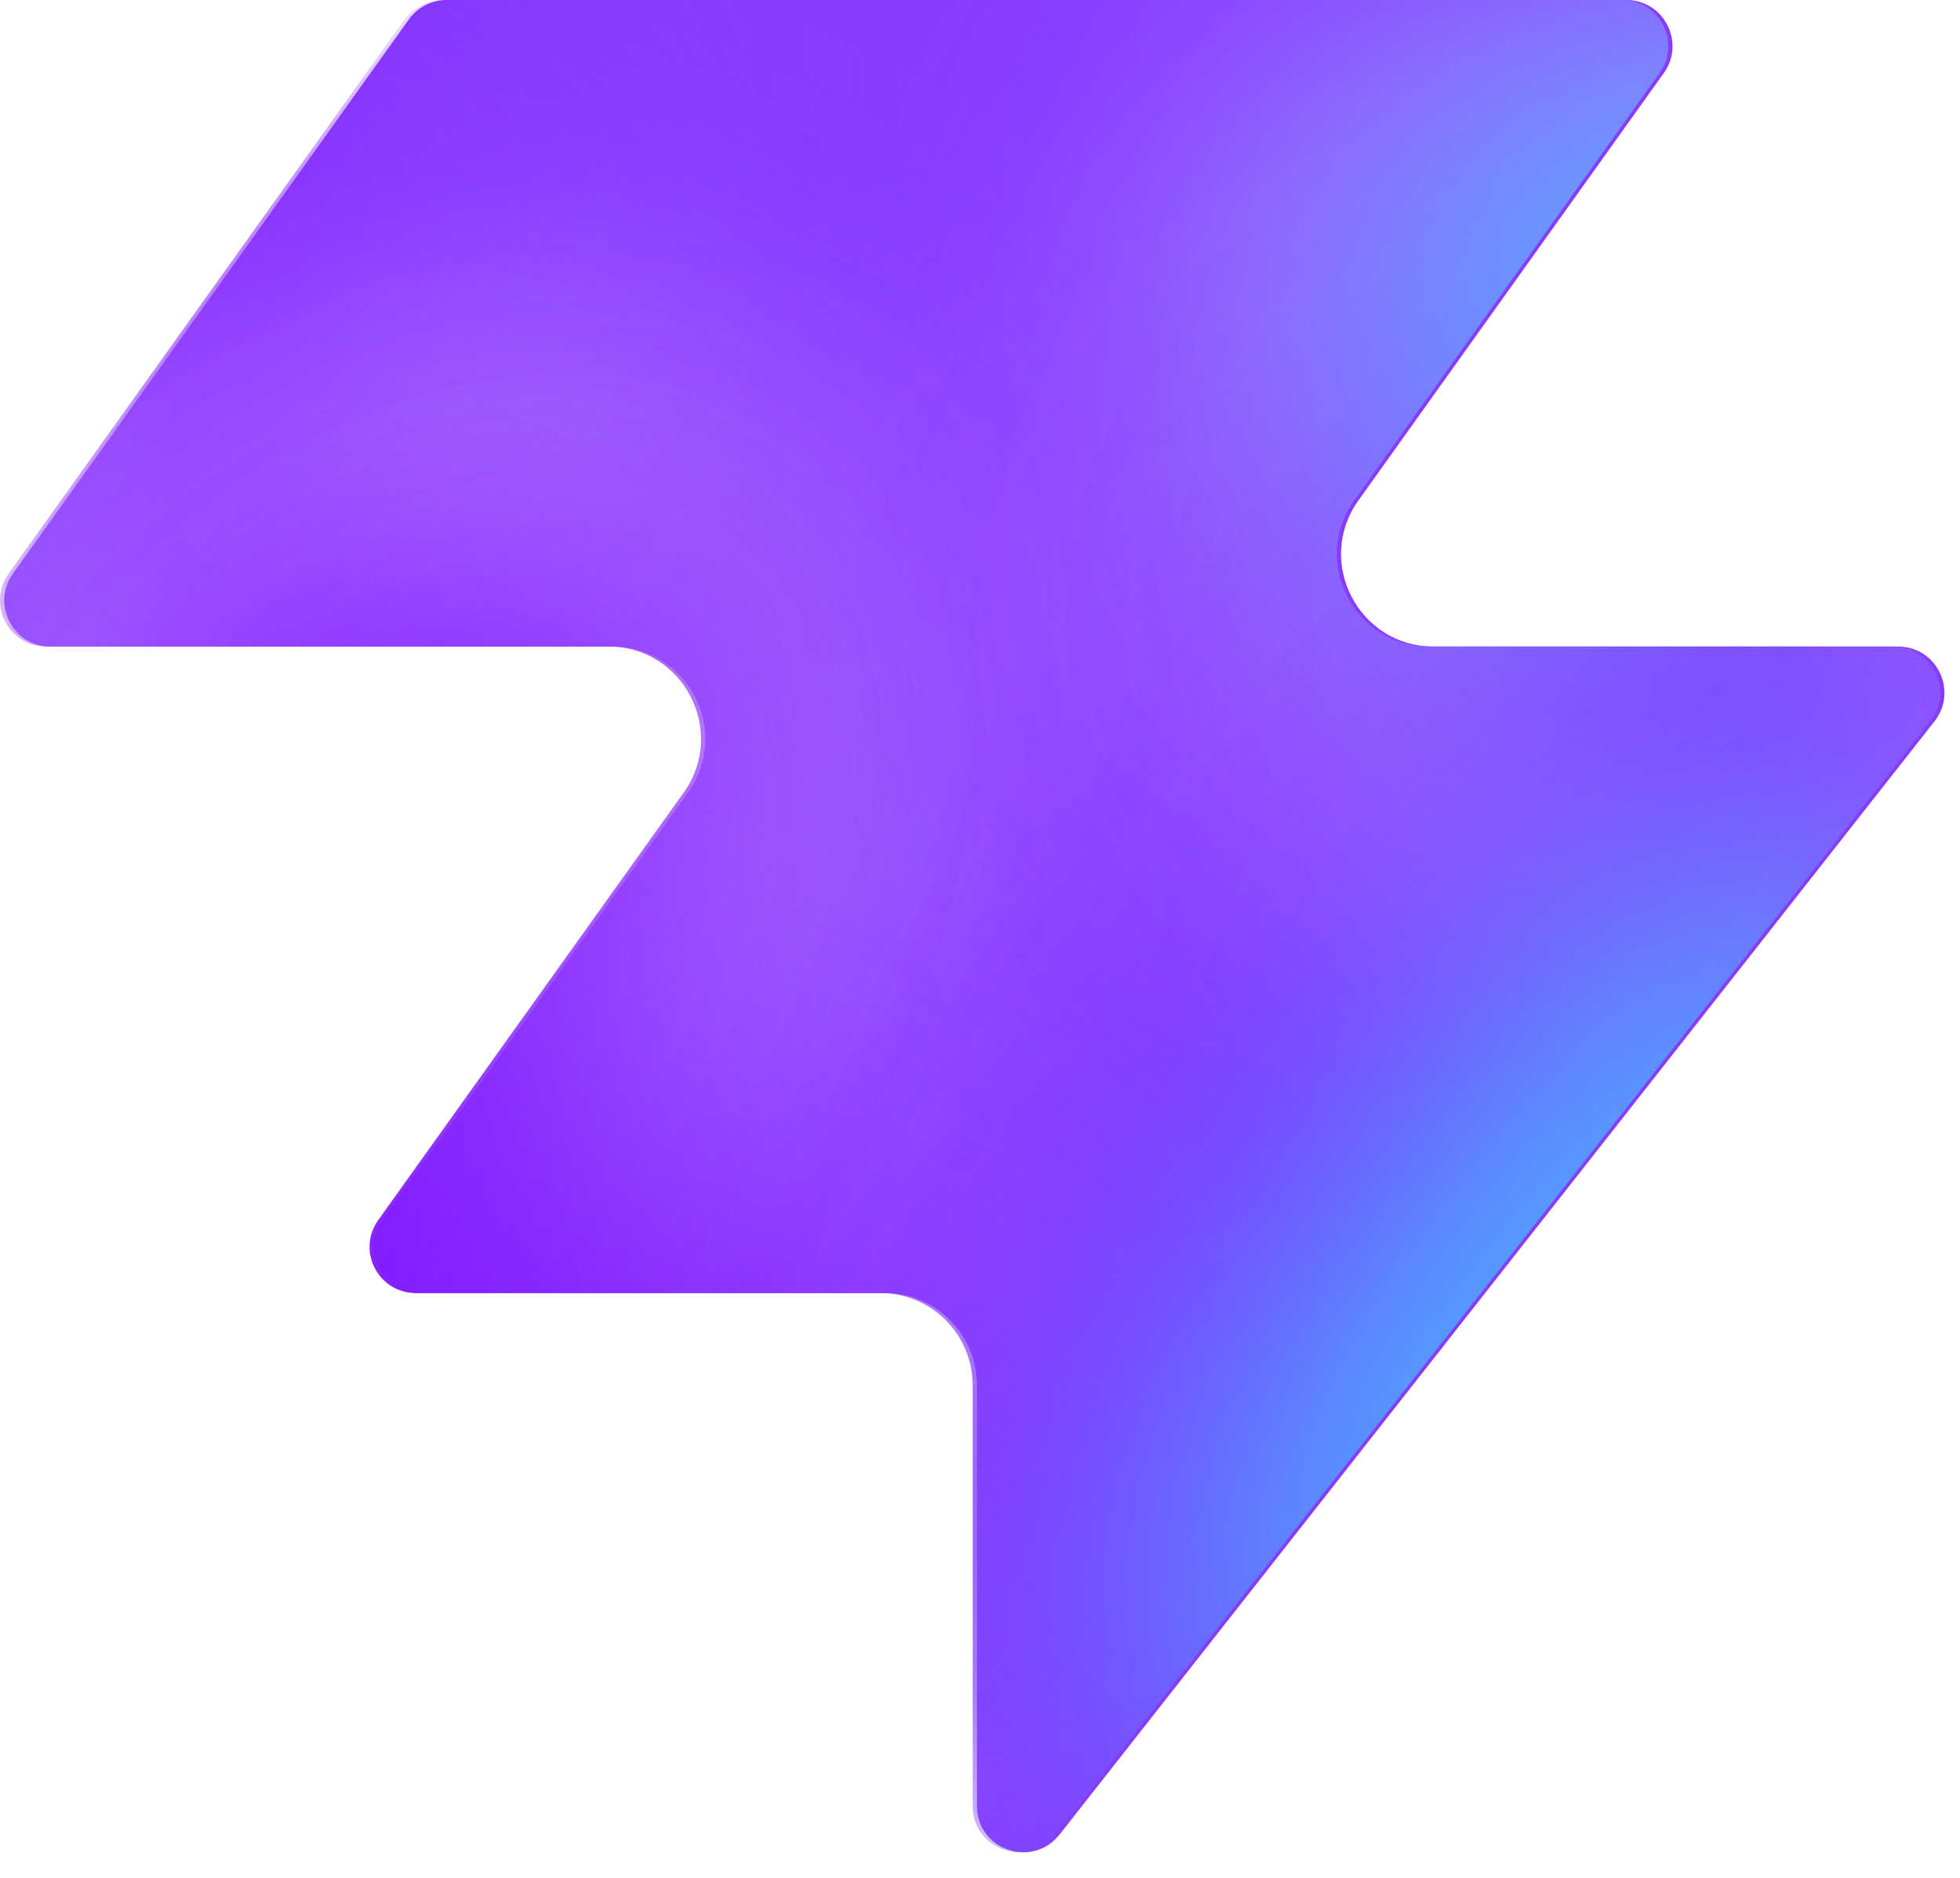
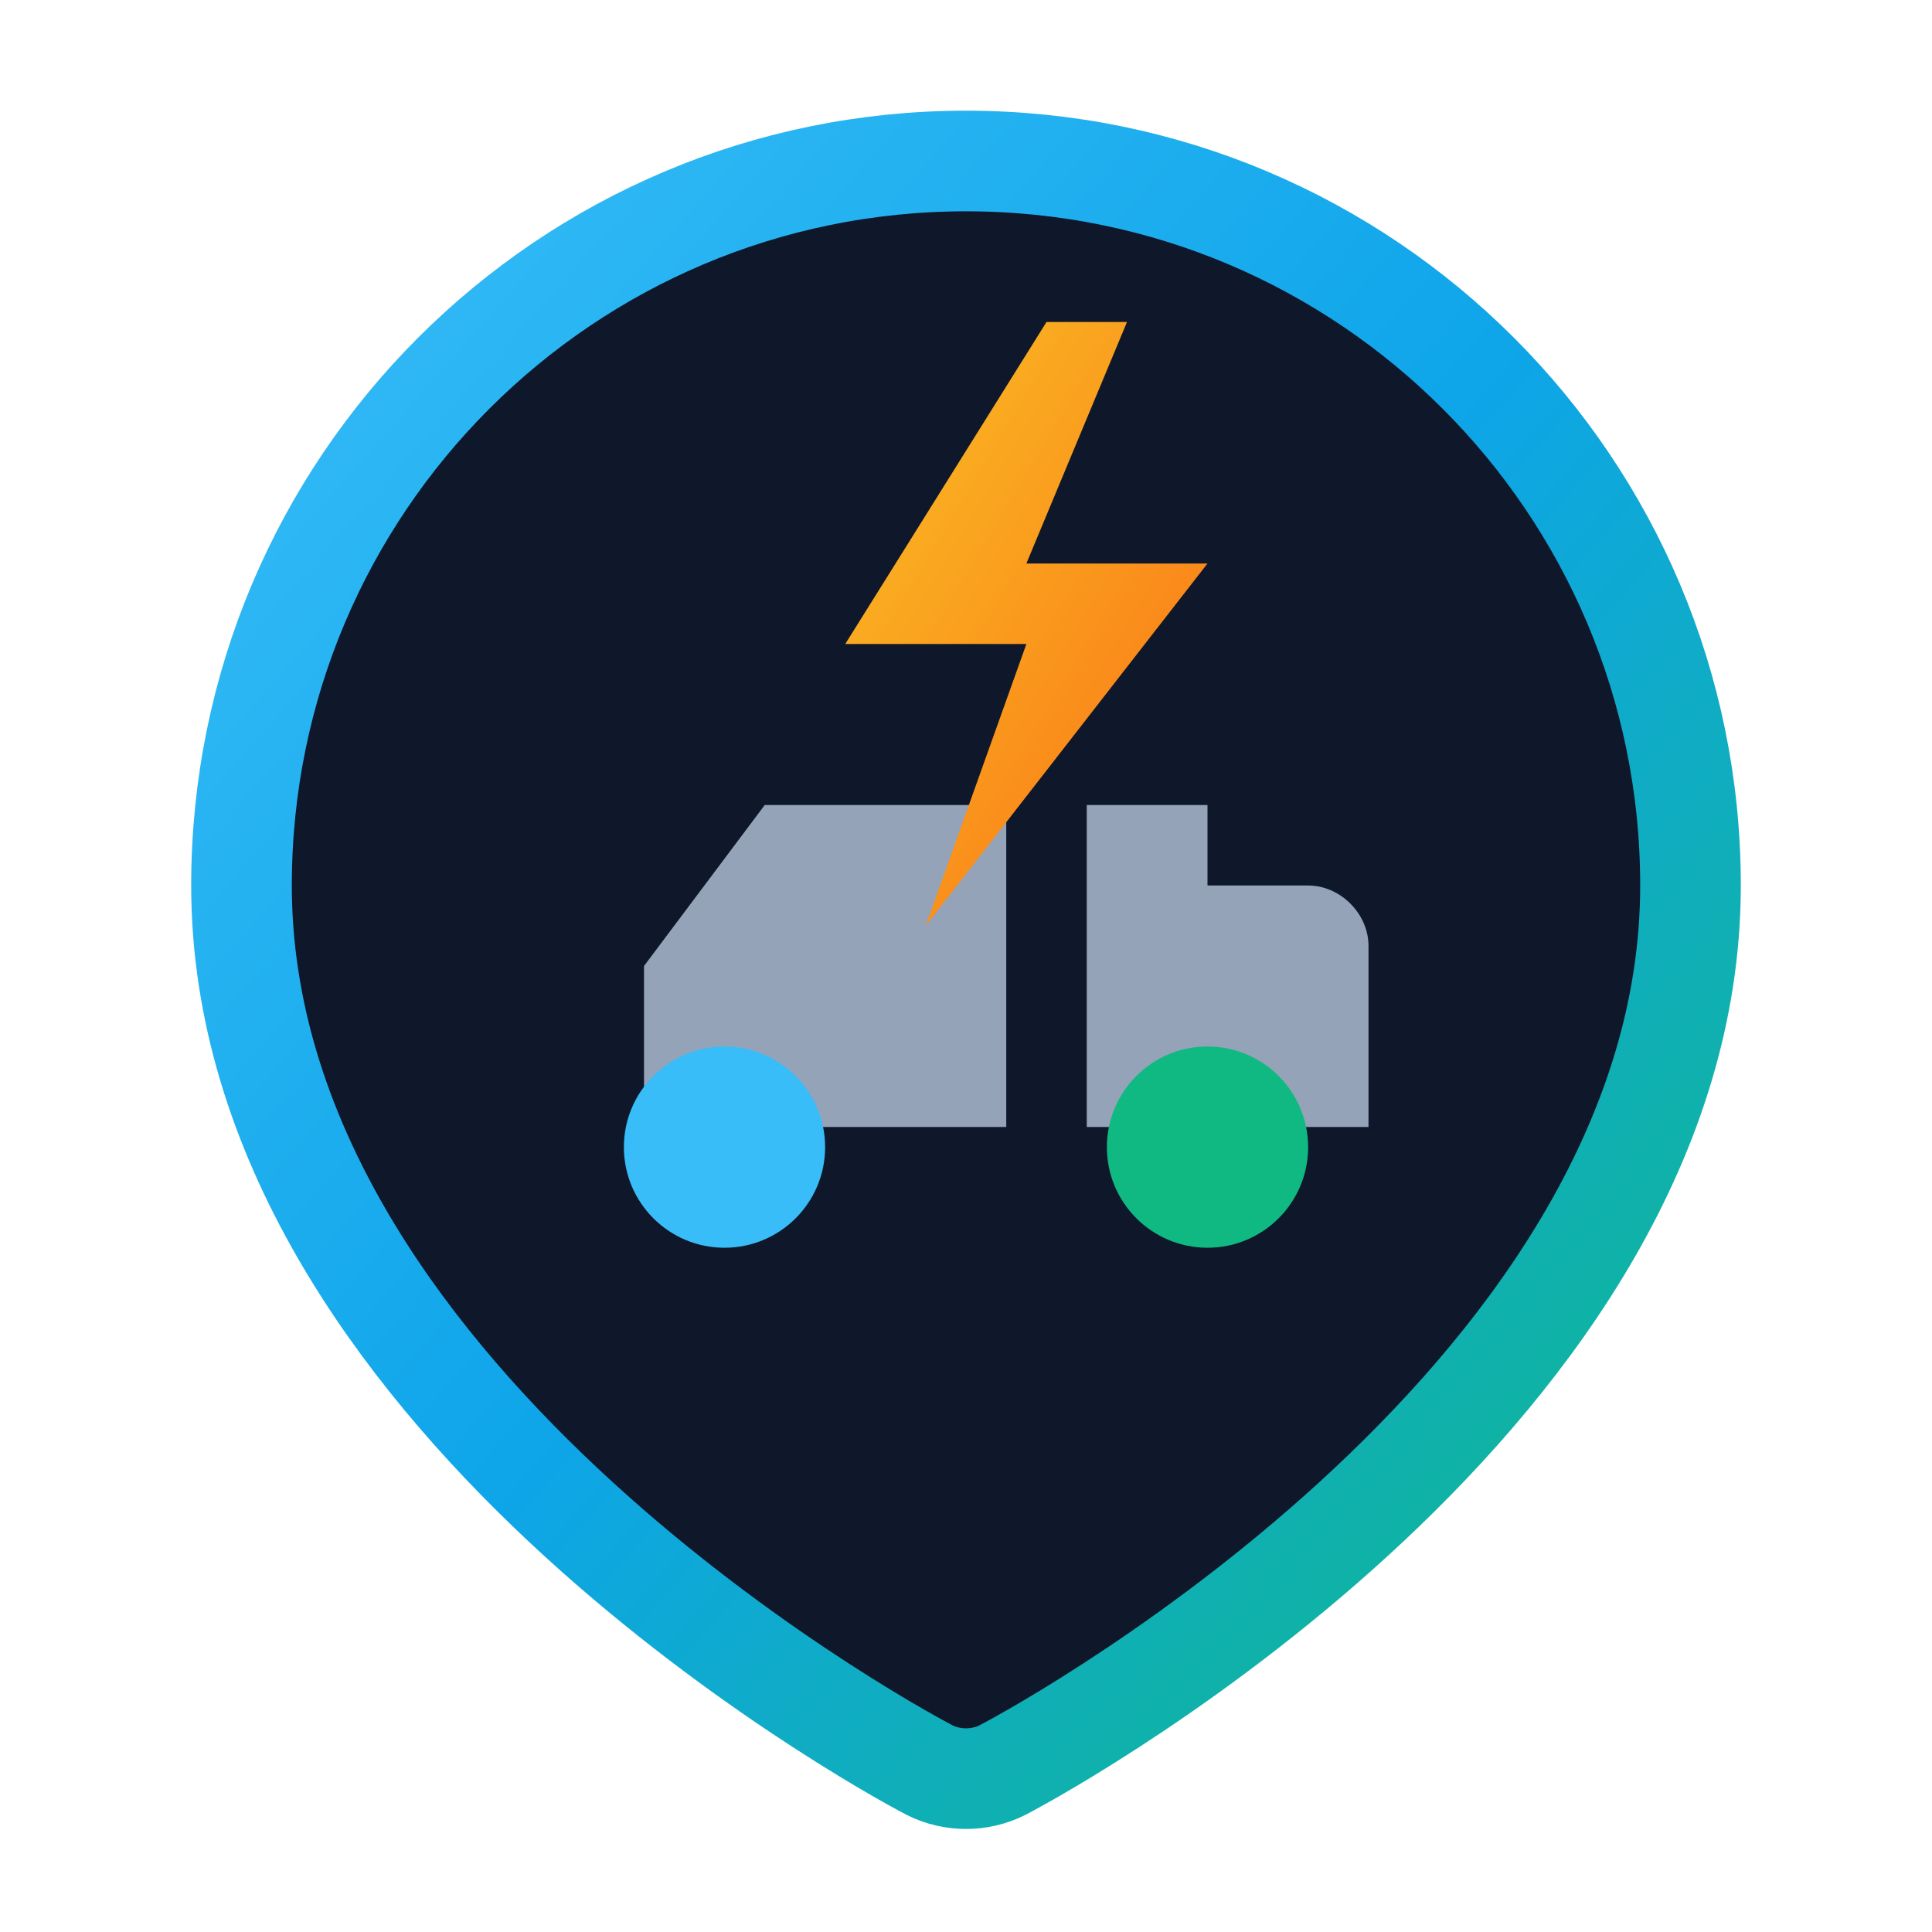
- <svg xmlns="http://www.w3.org/2000/svg" width="48" height="46" fill="none" viewBox="0 0 48 46">
-   <path fill="#863bff" d="M25.946 44.938c-.664.845-2.021.375-2.021-.698V33.937a2.26 2.26 0 0 0-2.262-2.262H10.287c-.92 0-1.456-1.04-.92-1.788l7.48-10.471c1.07-1.497 0-3.578-1.842-3.578H1.237c-.92 0-1.456-1.04-.92-1.788L10.013.474c.214-.297.556-.474.92-.474h28.894c.92 0 1.456 1.04.92 1.788l-7.48 10.471c-1.07 1.498 0 3.579 1.842 3.579h11.377c.943 0 1.473 1.088.89 1.83L25.947 44.94z" style="fill:#863bff;fill:color(display-p3 .525 .23 1);fill-opacity:1" />
-   <mask id="a" width="48" height="46" x="0" y="0" maskUnits="userSpaceOnUse" style="mask-type:alpha">
-     <path fill="#000" d="M25.842 44.938c-.664.844-2.021.375-2.021-.698V33.937a2.26 2.26 0 0 0-2.262-2.262H10.183c-.92 0-1.456-1.04-.92-1.788l7.48-10.471c1.07-1.498 0-3.579-1.842-3.579H1.133c-.92 0-1.456-1.04-.92-1.787L9.91.473c.214-.297.556-.474.92-.474h28.894c.92 0 1.456 1.04.92 1.788l-7.48 10.471c-1.07 1.498 0 3.578 1.842 3.578h11.377c.943 0 1.473 1.088.89 1.832L25.843 44.94z" style="fill:#000;fill-opacity:1" />
-   </mask>
-   <g mask="url(#a)">
-     <g filter="url(#b)">
-       <ellipse cx="5.508" cy="14.704" fill="#ede6ff" rx="5.508" ry="14.704" style="fill:#ede6ff;fill:color(display-p3 .927 .903 1);fill-opacity:1" transform="matrix(.00324 1 1 -.00324 -4.47 31.516)" />
-     </g>
-     <g filter="url(#c)">
-       <ellipse cx="10.399" cy="29.851" fill="#ede6ff" rx="10.399" ry="29.851" style="fill:#ede6ff;fill:color(display-p3 .927 .903 1);fill-opacity:1" transform="matrix(.00324 1 1 -.00324 -39.328 7.883)" />
-     </g>
-     <g filter="url(#d)">
-       <ellipse cx="5.508" cy="30.487" fill="#7e14ff" rx="5.508" ry="30.487" style="fill:#7e14ff;fill:color(display-p3 .492 .077 1);fill-opacity:1" transform="rotate(89.814 -25.913 -14.639)scale(1 -1)" />
-     </g>
-     <g filter="url(#e)">
-       <ellipse cx="5.508" cy="30.599" fill="#7e14ff" rx="5.508" ry="30.599" style="fill:#7e14ff;fill:color(display-p3 .492 .077 1);fill-opacity:1" transform="rotate(89.814 -32.644 -3.334)scale(1 -1)" />
-     </g>
-     <g filter="url(#f)">
-       <ellipse cx="5.508" cy="30.599" fill="#7e14ff" rx="5.508" ry="30.599" style="fill:#7e14ff;fill:color(display-p3 .492 .077 1);fill-opacity:1" transform="matrix(.00324 1 1 -.00324 -34.34 30.47)" />
-     </g>
-     <g filter="url(#g)">
-       <ellipse cx="14.072" cy="22.078" fill="#ede6ff" rx="14.072" ry="22.078" style="fill:#ede6ff;fill:color(display-p3 .927 .903 1);fill-opacity:1" transform="rotate(93.35 24.506 48.493)scale(-1 1)" />
-     </g>
-     <g filter="url(#h)">
-       <ellipse cx="3.47" cy="21.501" fill="#7e14ff" rx="3.47" ry="21.501" style="fill:#7e14ff;fill:color(display-p3 .492 .077 1);fill-opacity:1" transform="rotate(89.009 28.708 47.59)scale(-1 1)" />
-     </g>
-     <g filter="url(#i)">
-       <ellipse cx="3.47" cy="21.501" fill="#7e14ff" rx="3.47" ry="21.501" style="fill:#7e14ff;fill:color(display-p3 .492 .077 1);fill-opacity:1" transform="rotate(89.009 28.708 47.59)scale(-1 1)" />
-     </g>
-     <g filter="url(#j)">
-       <ellipse cx=".387" cy="8.972" fill="#7e14ff" rx="4.407" ry="29.108" style="fill:#7e14ff;fill:color(display-p3 .492 .077 1);fill-opacity:1" transform="rotate(39.51 .387 8.972)" />
-     </g>
-     <g filter="url(#k)">
-       <ellipse cx="47.523" cy="-6.092" fill="#7e14ff" rx="4.407" ry="29.108" style="fill:#7e14ff;fill:color(display-p3 .492 .077 1);fill-opacity:1" transform="rotate(37.892 47.523 -6.092)" />
-     </g>
-     <g filter="url(#l)">
-       <ellipse cx="41.412" cy="6.333" fill="#47bfff" rx="5.971" ry="9.665" style="fill:#47bfff;fill:color(display-p3 .28 .748 1);fill-opacity:1" transform="rotate(37.892 41.412 6.333)" />
-     </g>
-     <g filter="url(#m)">
-       <ellipse cx="-1.879" cy="38.332" fill="#7e14ff" rx="4.407" ry="29.108" style="fill:#7e14ff;fill:color(display-p3 .492 .077 1);fill-opacity:1" transform="rotate(37.892 -1.88 38.332)" />
-     </g>
-     <g filter="url(#n)">
-       <ellipse cx="-1.879" cy="38.332" fill="#7e14ff" rx="4.407" ry="29.108" style="fill:#7e14ff;fill:color(display-p3 .492 .077 1);fill-opacity:1" transform="rotate(37.892 -1.88 38.332)" />
-     </g>
-     <g filter="url(#o)">
-       <ellipse cx="35.651" cy="29.907" fill="#7e14ff" rx="4.407" ry="29.108" style="fill:#7e14ff;fill:color(display-p3 .492 .077 1);fill-opacity:1" transform="rotate(37.892 35.651 29.907)" />
-     </g>
-     <g filter="url(#p)">
-       <ellipse cx="38.418" cy="32.4" fill="#47bfff" rx="5.971" ry="15.297" style="fill:#47bfff;fill:color(display-p3 .28 .748 1);fill-opacity:1" transform="rotate(37.892 38.418 32.4)" />
-     </g>
-   </g>
+ <svg xmlns="http://www.w3.org/2000/svg" viewBox="0 0 48 48" width="48" height="48" fill="none">
  <defs>
-     <filter id="b" width="60.045" height="41.654" x="-19.77" y="16.149" color-interpolation-filters="sRGB" filterUnits="userSpaceOnUse">
-       <feFlood flood-opacity="0" result="BackgroundImageFix" />
-       <feBlend in="SourceGraphic" in2="BackgroundImageFix" result="shape" />
-       <feGaussianBlur result="effect1_foregroundBlur_2002_17158" stdDeviation="7.659" />
-     </filter>
-     <filter id="c" width="90.34" height="51.437" x="-54.613" y="-7.533" color-interpolation-filters="sRGB" filterUnits="userSpaceOnUse">
-       <feFlood flood-opacity="0" result="BackgroundImageFix" />
-       <feBlend in="SourceGraphic" in2="BackgroundImageFix" result="shape" />
-       <feGaussianBlur result="effect1_foregroundBlur_2002_17158" stdDeviation="7.659" />
-     </filter>
-     <filter id="d" width="79.355" height="29.4" x="-49.64" y="2.03" color-interpolation-filters="sRGB" filterUnits="userSpaceOnUse">
-       <feFlood flood-opacity="0" result="BackgroundImageFix" />
-       <feBlend in="SourceGraphic" in2="BackgroundImageFix" result="shape" />
-       <feGaussianBlur result="effect1_foregroundBlur_2002_17158" stdDeviation="4.596" />
-     </filter>
-     <filter id="e" width="79.579" height="29.4" x="-45.045" y="20.029" color-interpolation-filters="sRGB" filterUnits="userSpaceOnUse">
-       <feFlood flood-opacity="0" result="BackgroundImageFix" />
-       <feBlend in="SourceGraphic" in2="BackgroundImageFix" result="shape" />
-       <feGaussianBlur result="effect1_foregroundBlur_2002_17158" stdDeviation="4.596" />
-     </filter>
-     <filter id="f" width="79.579" height="29.4" x="-43.513" y="21.178" color-interpolation-filters="sRGB" filterUnits="userSpaceOnUse">
-       <feFlood flood-opacity="0" result="BackgroundImageFix" />
-       <feBlend in="SourceGraphic" in2="BackgroundImageFix" result="shape" />
-       <feGaussianBlur result="effect1_foregroundBlur_2002_17158" stdDeviation="4.596" />
-     </filter>
-     <filter id="g" width="74.749" height="58.852" x="15.756" y="-17.901" color-interpolation-filters="sRGB" filterUnits="userSpaceOnUse">
-       <feFlood flood-opacity="0" result="BackgroundImageFix" />
-       <feBlend in="SourceGraphic" in2="BackgroundImageFix" result="shape" />
-       <feGaussianBlur result="effect1_foregroundBlur_2002_17158" stdDeviation="7.659" />
-     </filter>
-     <filter id="h" width="61.377" height="25.362" x="23.548" y="2.284" color-interpolation-filters="sRGB" filterUnits="userSpaceOnUse">
-       <feFlood flood-opacity="0" result="BackgroundImageFix" />
-       <feBlend in="SourceGraphic" in2="BackgroundImageFix" result="shape" />
-       <feGaussianBlur result="effect1_foregroundBlur_2002_17158" stdDeviation="4.596" />
-     </filter>
-     <filter id="i" width="61.377" height="25.362" x="23.548" y="2.284" color-interpolation-filters="sRGB" filterUnits="userSpaceOnUse">
-       <feFlood flood-opacity="0" result="BackgroundImageFix" />
-       <feBlend in="SourceGraphic" in2="BackgroundImageFix" result="shape" />
-       <feGaussianBlur result="effect1_foregroundBlur_2002_17158" stdDeviation="4.596" />
-     </filter>
-     <filter id="j" width="56.045" height="63.649" x="-27.636" y="-22.853" color-interpolation-filters="sRGB" filterUnits="userSpaceOnUse">
-       <feFlood flood-opacity="0" result="BackgroundImageFix" />
-       <feBlend in="SourceGraphic" in2="BackgroundImageFix" result="shape" />
-       <feGaussianBlur result="effect1_foregroundBlur_2002_17158" stdDeviation="4.596" />
-     </filter>
-     <filter id="k" width="54.814" height="64.646" x="20.116" y="-38.415" color-interpolation-filters="sRGB" filterUnits="userSpaceOnUse">
-       <feFlood flood-opacity="0" result="BackgroundImageFix" />
-       <feBlend in="SourceGraphic" in2="BackgroundImageFix" result="shape" />
-       <feGaussianBlur result="effect1_foregroundBlur_2002_17158" stdDeviation="4.596" />
-     </filter>
-     <filter id="l" width="33.541" height="35.313" x="24.641" y="-11.323" color-interpolation-filters="sRGB" filterUnits="userSpaceOnUse">
-       <feFlood flood-opacity="0" result="BackgroundImageFix" />
-       <feBlend in="SourceGraphic" in2="BackgroundImageFix" result="shape" />
-       <feGaussianBlur result="effect1_foregroundBlur_2002_17158" stdDeviation="4.596" />
-     </filter>
-     <filter id="m" width="54.814" height="64.646" x="-29.286" y="6.009" color-interpolation-filters="sRGB" filterUnits="userSpaceOnUse">
-       <feFlood flood-opacity="0" result="BackgroundImageFix" />
-       <feBlend in="SourceGraphic" in2="BackgroundImageFix" result="shape" />
-       <feGaussianBlur result="effect1_foregroundBlur_2002_17158" stdDeviation="4.596" />
-     </filter>
-     <filter id="n" width="54.814" height="64.646" x="-29.286" y="6.009" color-interpolation-filters="sRGB" filterUnits="userSpaceOnUse">
-       <feFlood flood-opacity="0" result="BackgroundImageFix" />
-       <feBlend in="SourceGraphic" in2="BackgroundImageFix" result="shape" />
-       <feGaussianBlur result="effect1_foregroundBlur_2002_17158" stdDeviation="4.596" />
-     </filter>
-     <filter id="o" width="54.814" height="64.646" x="8.244" y="-2.416" color-interpolation-filters="sRGB" filterUnits="userSpaceOnUse">
-       <feFlood flood-opacity="0" result="BackgroundImageFix" />
-       <feBlend in="SourceGraphic" in2="BackgroundImageFix" result="shape" />
-       <feGaussianBlur result="effect1_foregroundBlur_2002_17158" stdDeviation="4.596" />
-     </filter>
-     <filter id="p" width="39.409" height="43.623" x="18.713" y="10.588" color-interpolation-filters="sRGB" filterUnits="userSpaceOnUse">
-       <feFlood flood-opacity="0" result="BackgroundImageFix" />
-       <feBlend in="SourceGraphic" in2="BackgroundImageFix" result="shape" />
-       <feGaussianBlur result="effect1_foregroundBlur_2002_17158" stdDeviation="4.596" />
-     </filter>
+     <linearGradient id="pinGrad" x1="0%" y1="0%" x2="100%" y2="100%">
+       <stop offset="0%" stop-color="#38bdf8" />
+       <stop offset="50%" stop-color="#0ea5e9" />
+       <stop offset="100%" stop-color="#10b981" />
+     </linearGradient>
+     <linearGradient id="boltGrad" x1="0%" y1="0%" x2="100%" y2="100%">
+       <stop offset="0%" stop-color="#fbbf24" />
+       <stop offset="100%" stop-color="#f97316" />
+     </linearGradient>
  </defs>
+   <path d="M24 4C14.06 4 6 12.06 6 22c0 12.5 15.6 21.2 17.1 21.98.56.28 1.24.28 1.8 0C26.4 43.2 42 34.5 42 22c0-9.94-8.06-18-18-18z" fill="#0f172a" stroke="url(#pinGrad)" stroke-width="2.5" />
+   <path d="M14 28h11v-8h-6l-3 4v4zm13-8v8h7v-4.5c0-.8-.7-1.5-1.5-1.5H30v-2h-3z" fill="#94a3b8" />
+   <circle cx="18" cy="28.5" r="2.5" fill="#38bdf8" />
+   <circle cx="30" cy="28.5" r="2.5" fill="#10b981" />
+   <path d="M26 8l-5 8h4.5l-2.5 7 7-9h-4.5l2.5-6z" fill="url(#boltGrad)" />
</svg>
